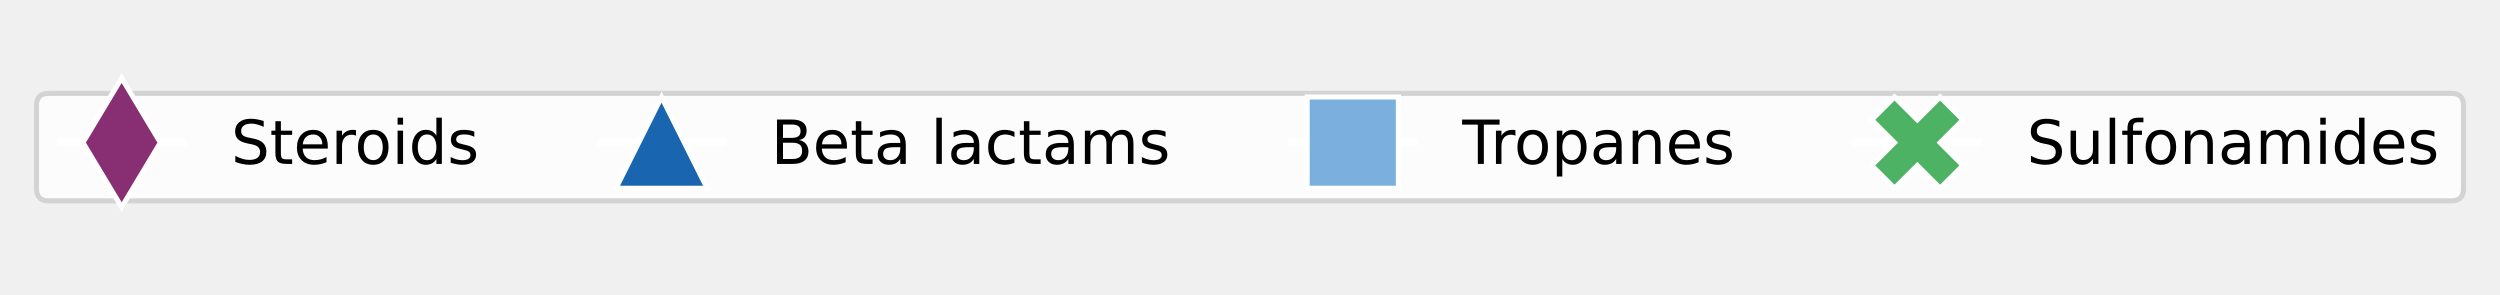
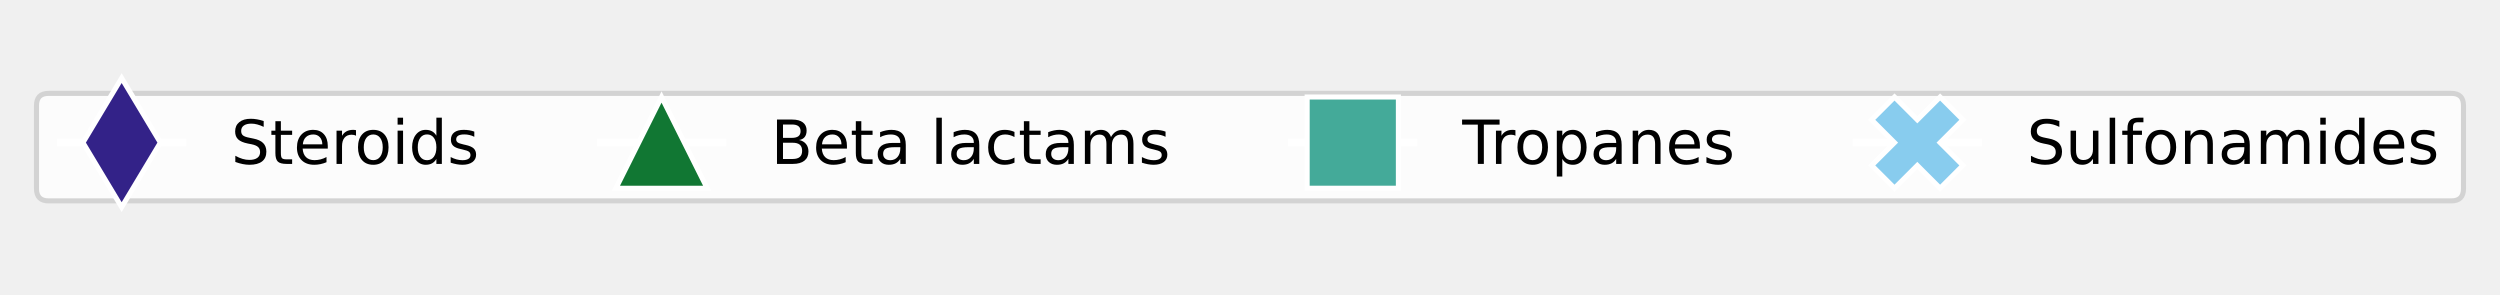
<svg xmlns="http://www.w3.org/2000/svg" xmlns:xlink="http://www.w3.org/1999/xlink" width="493.223pt" height="58.054pt" viewBox="0 0 493.223 58.054" version="1.1">
  <defs>
    <style type="text/css">*{stroke-linejoin: round; stroke-linecap: butt}</style>
  </defs>
  <g id="figure_1">
    <g id="patch_1">
      <path d="M -0 58.054  L 493.223 58.054  L 493.223 0  L -0 0  L -0 58.054  z " style="fill: none" />
    </g>
    <g id="axes_1">
      <g id="legend_1">
        <g id="patch_2">
          <path d="M 9.6 39.634  L 483.623 39.634  Q 486.022 39.634 486.022 37.234  L 486.022 20.82  Q 486.022 18.42 483.623 18.42  L 9.6 18.42  Q 7.2 18.42 7.2 20.82  L 7.2 37.234  Q 7.2 39.634 9.6 39.634  z " style="fill: #ffffff; opacity: 0.8; stroke: #cccccc; stroke-linejoin: miter" />
        </g>
        <g id="line2d_1">
          <path d="M 12 28.138  L 24 28.138  L 36 28.138  " style="fill: none; stroke: #ffffff; stroke-width: 1.5; stroke-linecap: square" />
          <defs>
-             <path id="mdc5c212474" d="M -0 12.728  L 7.637 0  L 0 -12.728  L -7.637 -0  z " style="stroke: #ffffff; stroke-linejoin: miter" />
+             <path id="mb45e773bdd" d="M -0 12.728  L 7.637 0  L 0 -12.728  L -7.637 -0  z " style="stroke: #ffffff; stroke-linejoin: miter" />
          </defs>
          <g>
-             <use xlink:href="#mdc5c212474" x="24" y="28.138" style="fill: #882e72; stroke: #ffffff; stroke-linejoin: miter" />
+             <use xlink:href="#mb45e773bdd" x="24" y="28.138" style="fill: #332288; stroke: #ffffff; stroke-linejoin: miter" />
          </g>
        </g>
        <g id="text_1">
          <g transform="translate(45.6 32.33802) scale(0.12 -0.12)">
            <defs>
              <path id="DejaVuSans-53" d="M 3425 4513  L 3425 3897  Q 3066 4069 2747 4153  Q 2428 4238 2131 4238  Q 1616 4238 1336 4038  Q 1056 3838 1056 3469  Q 1056 3159 1242 3001  Q 1428 2844 1947 2747  L 2328 2669  Q 3034 2534 3370 2195  Q 3706 1856 3706 1288  Q 3706 609 3251 259  Q 2797 -91 1919 -91  Q 1588 -91 1214 -16  Q 841 59 441 206  L 441 856  Q 825 641 1194 531  Q 1563 422 1919 422  Q 2459 422 2753 634  Q 3047 847 3047 1241  Q 3047 1584 2836 1778  Q 2625 1972 2144 2069  L 1759 2144  Q 1053 2284 737 2584  Q 422 2884 422 3419  Q 422 4038 858 4394  Q 1294 4750 2059 4750  Q 2388 4750 2728 4690  Q 3069 4631 3425 4513  z " transform="scale(0.015625)" />
              <path id="DejaVuSans-74" d="M 1172 4494  L 1172 3500  L 2356 3500  L 2356 3053  L 1172 3053  L 1172 1153  Q 1172 725 1289 603  Q 1406 481 1766 481  L 2356 481  L 2356 0  L 1766 0  Q 1100 0 847 248  Q 594 497 594 1153  L 594 3053  L 172 3053  L 172 3500  L 594 3500  L 594 4494  L 1172 4494  z " transform="scale(0.015625)" />
              <path id="DejaVuSans-65" d="M 3597 1894  L 3597 1613  L 953 1613  Q 991 1019 1311 708  Q 1631 397 2203 397  Q 2534 397 2845 478  Q 3156 559 3463 722  L 3463 178  Q 3153 47 2828 -22  Q 2503 -91 2169 -91  Q 1331 -91 842 396  Q 353 884 353 1716  Q 353 2575 817 3079  Q 1281 3584 2069 3584  Q 2775 3584 3186 3129  Q 3597 2675 3597 1894  z M 3022 2063  Q 3016 2534 2758 2815  Q 2500 3097 2075 3097  Q 1594 3097 1305 2825  Q 1016 2553 972 2059  L 3022 2063  z " transform="scale(0.015625)" />
              <path id="DejaVuSans-72" d="M 2631 2963  Q 2534 3019 2420 3045  Q 2306 3072 2169 3072  Q 1681 3072 1420 2755  Q 1159 2438 1159 1844  L 1159 0  L 581 0  L 581 3500  L 1159 3500  L 1159 2956  Q 1341 3275 1631 3429  Q 1922 3584 2338 3584  Q 2397 3584 2469 3576  Q 2541 3569 2628 3553  L 2631 2963  z " transform="scale(0.015625)" />
              <path id="DejaVuSans-6f" d="M 1959 3097  Q 1497 3097 1228 2736  Q 959 2375 959 1747  Q 959 1119 1226 758  Q 1494 397 1959 397  Q 2419 397 2687 759  Q 2956 1122 2956 1747  Q 2956 2369 2687 2733  Q 2419 3097 1959 3097  z M 1959 3584  Q 2709 3584 3137 3096  Q 3566 2609 3566 1747  Q 3566 888 3137 398  Q 2709 -91 1959 -91  Q 1206 -91 779 398  Q 353 888 353 1747  Q 353 2609 779 3096  Q 1206 3584 1959 3584  z " transform="scale(0.015625)" />
              <path id="DejaVuSans-69" d="M 603 3500  L 1178 3500  L 1178 0  L 603 0  L 603 3500  z M 603 4863  L 1178 4863  L 1178 4134  L 603 4134  L 603 4863  z " transform="scale(0.015625)" />
              <path id="DejaVuSans-64" d="M 2906 2969  L 2906 4863  L 3481 4863  L 3481 0  L 2906 0  L 2906 525  Q 2725 213 2448 61  Q 2172 -91 1784 -91  Q 1150 -91 751 415  Q 353 922 353 1747  Q 353 2572 751 3078  Q 1150 3584 1784 3584  Q 2172 3584 2448 3432  Q 2725 3281 2906 2969  z M 947 1747  Q 947 1113 1208 752  Q 1469 391 1925 391  Q 2381 391 2643 752  Q 2906 1113 2906 1747  Q 2906 2381 2643 2742  Q 2381 3103 1925 3103  Q 1469 3103 1208 2742  Q 947 2381 947 1747  z " transform="scale(0.015625)" />
              <path id="DejaVuSans-73" d="M 2834 3397  L 2834 2853  Q 2591 2978 2328 3040  Q 2066 3103 1784 3103  Q 1356 3103 1142 2972  Q 928 2841 928 2578  Q 928 2378 1081 2264  Q 1234 2150 1697 2047  L 1894 2003  Q 2506 1872 2764 1633  Q 3022 1394 3022 966  Q 3022 478 2636 193  Q 2250 -91 1575 -91  Q 1294 -91 989 -36  Q 684 19 347 128  L 347 722  Q 666 556 975 473  Q 1284 391 1588 391  Q 1994 391 2212 530  Q 2431 669 2431 922  Q 2431 1156 2273 1281  Q 2116 1406 1581 1522  L 1381 1569  Q 847 1681 609 1914  Q 372 2147 372 2553  Q 372 3047 722 3315  Q 1072 3584 1716 3584  Q 2034 3584 2315 3537  Q 2597 3491 2834 3397  z " transform="scale(0.015625)" />
            </defs>
            <use xlink:href="#DejaVuSans-53" />
            <use xlink:href="#DejaVuSans-74" x="63.477" />
            <use xlink:href="#DejaVuSans-65" x="102.686" />
            <use xlink:href="#DejaVuSans-72" x="164.209" />
            <use xlink:href="#DejaVuSans-6f" x="203.072" />
            <use xlink:href="#DejaVuSans-69" x="264.254" />
            <use xlink:href="#DejaVuSans-64" x="292.037" />
            <use xlink:href="#DejaVuSans-73" x="355.514" />
          </g>
        </g>
        <g id="line2d_2">
          <path d="M 118.515 28.138  L 130.515 28.138  L 142.515 28.138  " style="fill: none; stroke: #ffffff; stroke-width: 1.5; stroke-linecap: square" />
          <defs>
-             <path id="mb0078e2af1" d="M 0 -9  L -9 9  L 9 9  z " style="stroke: #ffffff; stroke-linejoin: miter" />
+             <path id="m404da2d240" d="M 0 -9  L -9 9  L 9 9  z " style="stroke: #ffffff; stroke-linejoin: miter" />
          </defs>
          <g>
-             <use xlink:href="#mb0078e2af1" x="130.515" y="28.138" style="fill: #1965b0; stroke: #ffffff; stroke-linejoin: miter" />
+             <use xlink:href="#m404da2d240" x="130.515" y="28.138" style="fill: #117733; stroke: #ffffff; stroke-linejoin: miter" />
          </g>
        </g>
        <g id="text_2">
          <g transform="translate(152.115 32.33802) scale(0.12 -0.12)">
            <defs>
              <path id="DejaVuSans-42" d="M 1259 2228  L 1259 519  L 2272 519  Q 2781 519 3026 730  Q 3272 941 3272 1375  Q 3272 1813 3026 2020  Q 2781 2228 2272 2228  L 1259 2228  z M 1259 4147  L 1259 2741  L 2194 2741  Q 2656 2741 2882 2914  Q 3109 3088 3109 3444  Q 3109 3797 2882 3972  Q 2656 4147 2194 4147  L 1259 4147  z M 628 4666  L 2241 4666  Q 2963 4666 3353 4366  Q 3744 4066 3744 3513  Q 3744 3084 3544 2831  Q 3344 2578 2956 2516  Q 3422 2416 3680 2098  Q 3938 1781 3938 1306  Q 3938 681 3513 340  Q 3088 0 2303 0  L 628 0  L 628 4666  z " transform="scale(0.015625)" />
              <path id="DejaVuSans-61" d="M 2194 1759  Q 1497 1759 1228 1600  Q 959 1441 959 1056  Q 959 750 1161 570  Q 1363 391 1709 391  Q 2188 391 2477 730  Q 2766 1069 2766 1631  L 2766 1759  L 2194 1759  z M 3341 1997  L 3341 0  L 2766 0  L 2766 531  Q 2569 213 2275 61  Q 1981 -91 1556 -91  Q 1019 -91 701 211  Q 384 513 384 1019  Q 384 1609 779 1909  Q 1175 2209 1959 2209  L 2766 2209  L 2766 2266  Q 2766 2663 2505 2880  Q 2244 3097 1772 3097  Q 1472 3097 1187 3025  Q 903 2953 641 2809  L 641 3341  Q 956 3463 1253 3523  Q 1550 3584 1831 3584  Q 2591 3584 2966 3190  Q 3341 2797 3341 1997  z " transform="scale(0.015625)" />
              <path id="DejaVuSans-20" transform="scale(0.015625)" />
              <path id="DejaVuSans-6c" d="M 603 4863  L 1178 4863  L 1178 0  L 603 0  L 603 4863  z " transform="scale(0.015625)" />
              <path id="DejaVuSans-63" d="M 3122 3366  L 3122 2828  Q 2878 2963 2633 3030  Q 2388 3097 2138 3097  Q 1578 3097 1268 2742  Q 959 2388 959 1747  Q 959 1106 1268 751  Q 1578 397 2138 397  Q 2388 397 2633 464  Q 2878 531 3122 666  L 3122 134  Q 2881 22 2623 -34  Q 2366 -91 2075 -91  Q 1284 -91 818 406  Q 353 903 353 1747  Q 353 2603 823 3093  Q 1294 3584 2113 3584  Q 2378 3584 2631 3529  Q 2884 3475 3122 3366  z " transform="scale(0.015625)" />
              <path id="DejaVuSans-6d" d="M 3328 2828  Q 3544 3216 3844 3400  Q 4144 3584 4550 3584  Q 5097 3584 5394 3201  Q 5691 2819 5691 2113  L 5691 0  L 5113 0  L 5113 2094  Q 5113 2597 4934 2840  Q 4756 3084 4391 3084  Q 3944 3084 3684 2787  Q 3425 2491 3425 1978  L 3425 0  L 2847 0  L 2847 2094  Q 2847 2600 2669 2842  Q 2491 3084 2119 3084  Q 1678 3084 1418 2786  Q 1159 2488 1159 1978  L 1159 0  L 581 0  L 581 3500  L 1159 3500  L 1159 2956  Q 1356 3278 1631 3431  Q 1906 3584 2284 3584  Q 2666 3584 2933 3390  Q 3200 3197 3328 2828  z " transform="scale(0.015625)" />
            </defs>
            <use xlink:href="#DejaVuSans-42" />
            <use xlink:href="#DejaVuSans-65" x="68.604" />
            <use xlink:href="#DejaVuSans-74" x="130.127" />
            <use xlink:href="#DejaVuSans-61" x="169.336" />
            <use xlink:href="#DejaVuSans-20" x="230.615" />
            <use xlink:href="#DejaVuSans-6c" x="262.402" />
            <use xlink:href="#DejaVuSans-61" x="290.186" />
            <use xlink:href="#DejaVuSans-63" x="351.465" />
            <use xlink:href="#DejaVuSans-74" x="406.445" />
            <use xlink:href="#DejaVuSans-61" x="445.654" />
            <use xlink:href="#DejaVuSans-6d" x="506.934" />
            <use xlink:href="#DejaVuSans-73" x="604.346" />
          </g>
        </g>
        <g id="line2d_3">
          <path d="M 254.887 28.138  L 266.887 28.138  L 278.887 28.138  " style="fill: none; stroke: #ffffff; stroke-width: 1.5; stroke-linecap: square" />
          <defs>
-             <path id="m792aed9003" d="M -9 9  L 9 9  L 9 -9  L -9 -9  z " style="stroke: #ffffff; stroke-linejoin: miter" />
+             <path id="me3a82ddece" d="M -9 9  L 9 9  L 9 -9  L -9 -9  z " style="stroke: #ffffff; stroke-linejoin: miter" />
          </defs>
          <g>
-             <use xlink:href="#m792aed9003" x="266.887" y="28.138" style="fill: #7bafde; stroke: #ffffff; stroke-linejoin: miter" />
+             <use xlink:href="#me3a82ddece" x="266.887" y="28.138" style="fill: #44aa99; stroke: #ffffff; stroke-linejoin: miter" />
          </g>
        </g>
        <g id="text_3">
          <g transform="translate(288.4875 32.33802) scale(0.12 -0.12)">
            <defs>
              <path id="DejaVuSans-54" d="M -19 4666  L 3928 4666  L 3928 4134  L 2272 4134  L 2272 0  L 1638 0  L 1638 4134  L -19 4134  L -19 4666  z " transform="scale(0.015625)" />
              <path id="DejaVuSans-70" d="M 1159 525  L 1159 -1331  L 581 -1331  L 581 3500  L 1159 3500  L 1159 2969  Q 1341 3281 1617 3432  Q 1894 3584 2278 3584  Q 2916 3584 3314 3078  Q 3713 2572 3713 1747  Q 3713 922 3314 415  Q 2916 -91 2278 -91  Q 1894 -91 1617 61  Q 1341 213 1159 525  z M 3116 1747  Q 3116 2381 2855 2742  Q 2594 3103 2138 3103  Q 1681 3103 1420 2742  Q 1159 2381 1159 1747  Q 1159 1113 1420 752  Q 1681 391 2138 391  Q 2594 391 2855 752  Q 3116 1113 3116 1747  z " transform="scale(0.015625)" />
              <path id="DejaVuSans-6e" d="M 3513 2113  L 3513 0  L 2938 0  L 2938 2094  Q 2938 2591 2744 2837  Q 2550 3084 2163 3084  Q 1697 3084 1428 2787  Q 1159 2491 1159 1978  L 1159 0  L 581 0  L 581 3500  L 1159 3500  L 1159 2956  Q 1366 3272 1645 3428  Q 1925 3584 2291 3584  Q 2894 3584 3203 3211  Q 3513 2838 3513 2113  z " transform="scale(0.015625)" />
            </defs>
            <use xlink:href="#DejaVuSans-54" />
            <use xlink:href="#DejaVuSans-72" x="46.334" />
            <use xlink:href="#DejaVuSans-6f" x="85.197" />
            <use xlink:href="#DejaVuSans-70" x="146.379" />
            <use xlink:href="#DejaVuSans-61" x="209.855" />
            <use xlink:href="#DejaVuSans-6e" x="271.135" />
            <use xlink:href="#DejaVuSans-65" x="334.514" />
            <use xlink:href="#DejaVuSans-73" x="396.037" />
          </g>
        </g>
        <g id="line2d_4">
          <path d="M 366.264 28.138  L 378.264 28.138  L 390.264 28.138  " style="fill: none; stroke: #ffffff; stroke-width: 1.5; stroke-linecap: square" />
          <defs>
-             <path id="m89e316798e" d="M -4.5 9  L 0 4.5  L 4.5 9  L 9 4.5  L 4.5 0  L 9 -4.5  L 4.5 -9  L 0 -4.5  L -4.5 -9  L -9 -4.5  L -4.5 0  L -9 4.5  z " style="stroke: #ffffff; stroke-linejoin: miter" />
+             <path id="ma6f9c41fe1" d="M -4.5 9  L 0 4.5  L 4.5 9  L 9 4.5  L 4.5 0  L 9 -4.5  L 4.5 -9  L 0 -4.5  L -4.5 -9  L -9 -4.5  L -4.5 0  L -9 4.5  z " style="stroke: #ffffff; stroke-linejoin: miter" />
          </defs>
          <g>
-             <use xlink:href="#m89e316798e" x="378.264" y="28.138" style="fill: #4eb265; stroke: #ffffff; stroke-linejoin: miter" />
+             <use xlink:href="#ma6f9c41fe1" x="378.264" y="28.138" style="fill: #88ccee; stroke: #ffffff; stroke-linejoin: miter" />
          </g>
        </g>
        <g id="text_4">
          <g transform="translate(399.8644 32.33802) scale(0.12 -0.12)">
            <defs>
              <path id="DejaVuSans-75" d="M 544 1381  L 544 3500  L 1119 3500  L 1119 1403  Q 1119 906 1312 657  Q 1506 409 1894 409  Q 2359 409 2629 706  Q 2900 1003 2900 1516  L 2900 3500  L 3475 3500  L 3475 0  L 2900 0  L 2900 538  Q 2691 219 2414 64  Q 2138 -91 1772 -91  Q 1169 -91 856 284  Q 544 659 544 1381  z M 1991 3584  L 1991 3584  z " transform="scale(0.015625)" />
              <path id="DejaVuSans-66" d="M 2375 4863  L 2375 4384  L 1825 4384  Q 1516 4384 1395 4259  Q 1275 4134 1275 3809  L 1275 3500  L 2222 3500  L 2222 3053  L 1275 3053  L 1275 0  L 697 0  L 697 3053  L 147 3053  L 147 3500  L 697 3500  L 697 3744  Q 697 4328 969 4595  Q 1241 4863 1831 4863  L 2375 4863  z " transform="scale(0.015625)" />
            </defs>
            <use xlink:href="#DejaVuSans-53" />
            <use xlink:href="#DejaVuSans-75" x="63.477" />
            <use xlink:href="#DejaVuSans-6c" x="126.855" />
            <use xlink:href="#DejaVuSans-66" x="154.639" />
            <use xlink:href="#DejaVuSans-6f" x="189.844" />
            <use xlink:href="#DejaVuSans-6e" x="251.025" />
            <use xlink:href="#DejaVuSans-61" x="314.404" />
            <use xlink:href="#DejaVuSans-6d" x="375.684" />
            <use xlink:href="#DejaVuSans-69" x="473.096" />
            <use xlink:href="#DejaVuSans-64" x="500.879" />
            <use xlink:href="#DejaVuSans-65" x="564.355" />
            <use xlink:href="#DejaVuSans-73" x="625.879" />
          </g>
        </g>
      </g>
    </g>
  </g>
</svg>
